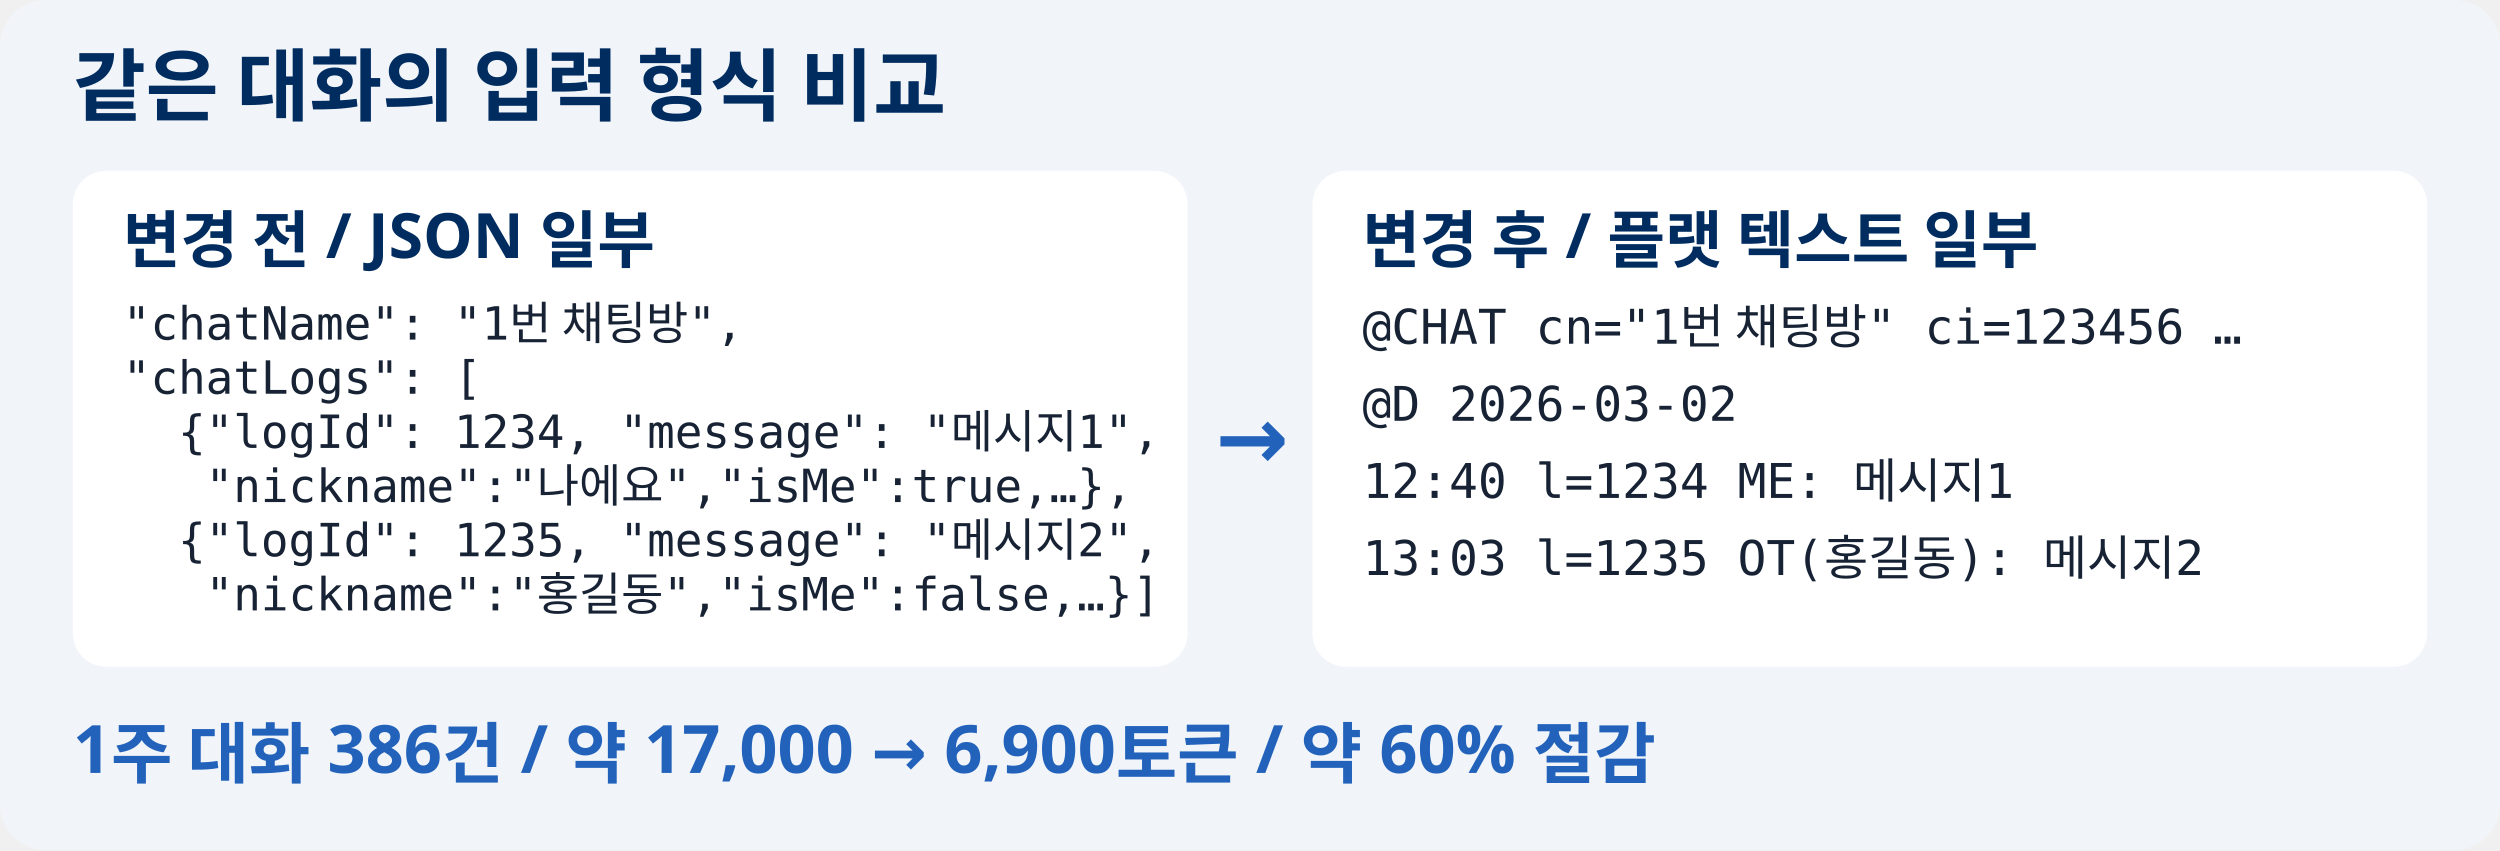
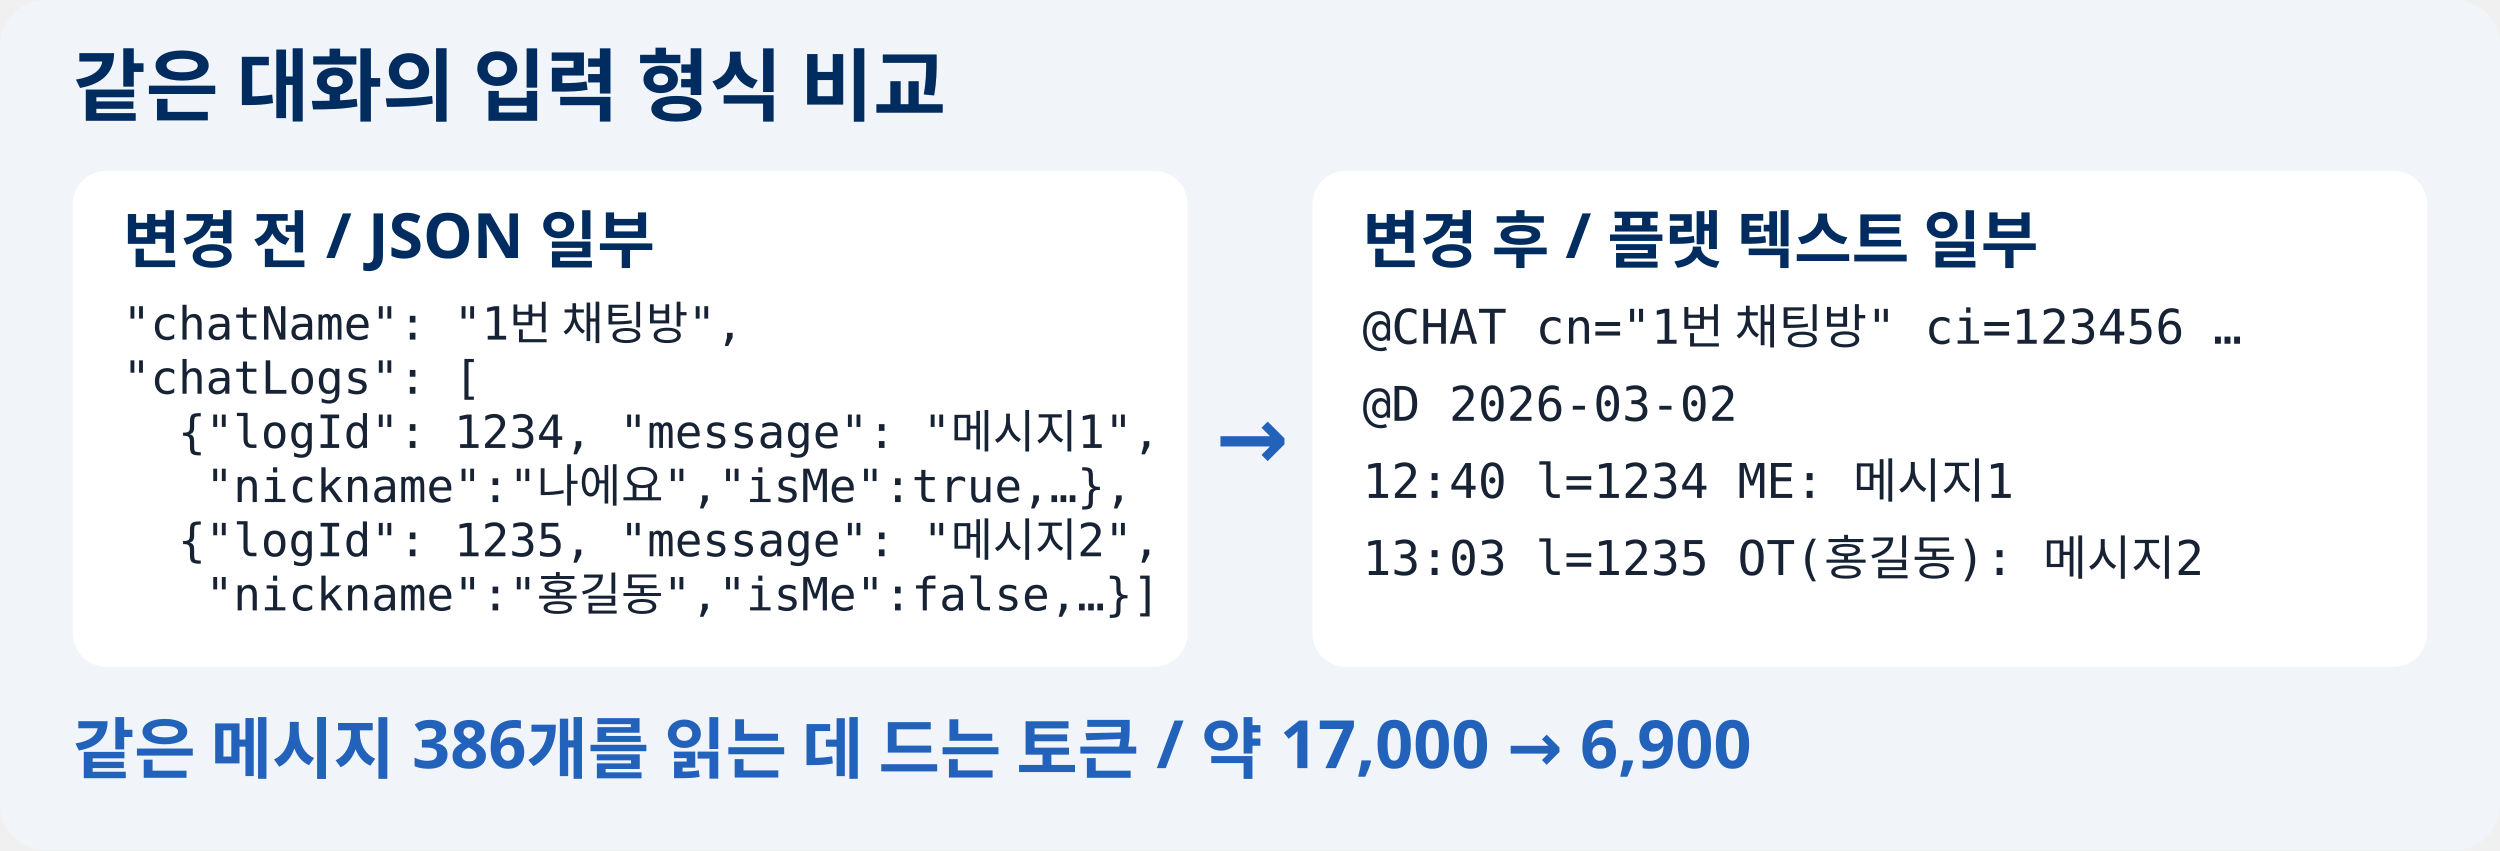
<svg xmlns="http://www.w3.org/2000/svg" viewBox="0 0 1200 408" width="1200" height="408" role="img" aria-labelledby="title">
  <rect x="0" y="0" width="1200" height="408" rx="22" fill="#f1f5fa" />
  <text x="35" y="55" font-family="Pretendard, Noto Sans KR, Apple SD Gothic Neo, sans-serif" font-size="38" font-weight="700" fill="#002c5f" text-anchor="start" xml:space="preserve">같은 대화의 입력 형식 비교</text>
  <rect x="35" y="82" width="535" height="238" rx="16" fill="#ffffff" />
  <rect x="630" y="82" width="535" height="238" rx="16" fill="#ffffff" />
  <text x="59" y="126" font-family="Pretendard, Noto Sans KR, Apple SD Gothic Neo, sans-serif" font-size="30" font-weight="700" fill="#002c5f" text-anchor="start" xml:space="preserve">변경 전 / JSON 일부</text>
  <text x="654" y="126" font-family="Pretendard, Noto Sans KR, Apple SD Gothic Neo, sans-serif" font-size="30" font-weight="700" fill="#002c5f" text-anchor="start" xml:space="preserve">변경 후 / 플랫 텍스트 일부</text>
  <text x="601" y="225" font-family="Pretendard, Noto Sans KR, Apple SD Gothic Neo, sans-serif" font-size="42" font-weight="700" fill="#2262ba" text-anchor="middle" xml:space="preserve">→</text>
  <text x="59" y="163" font-family="Menlo, Apple SD Gothic Neo, monospace" font-size="22" font-weight="400" fill="#172334" text-anchor="start" xml:space="preserve">"chatName": "1번 채팅방",</text>
  <text x="59" y="189" font-family="Menlo, Apple SD Gothic Neo, monospace" font-size="22" font-weight="400" fill="#172334" text-anchor="start" xml:space="preserve">"chatLogs": [</text>
  <text x="59" y="215" font-family="Menlo, Apple SD Gothic Neo, monospace" font-size="22" font-weight="400" fill="#172334" text-anchor="start" xml:space="preserve">  {"logId": 1234, "message": "메시지1",</text>
  <text x="59" y="241" font-family="Menlo, Apple SD Gothic Neo, monospace" font-size="22" font-weight="400" fill="#172334" text-anchor="start" xml:space="preserve">   "nickname":"나에요","isMe":true,…},</text>
  <text x="59" y="267" font-family="Menlo, Apple SD Gothic Neo, monospace" font-size="22" font-weight="400" fill="#172334" text-anchor="start" xml:space="preserve">  {"logId": 1235, "message": "메시지2",</text>
  <text x="59" y="293" font-family="Menlo, Apple SD Gothic Neo, monospace" font-size="22" font-weight="400" fill="#172334" text-anchor="start" xml:space="preserve">   "nickname":"홍길동","isMe":false,…}]</text>
  <text x="654" y="165" font-family="Menlo, Apple SD Gothic Neo, monospace" font-size="23" font-weight="400" fill="#172334" text-anchor="start" xml:space="preserve">@CHAT cn="1번 채팅방" ci=123456 …</text>
  <text x="654" y="202" font-family="Menlo, Apple SD Gothic Neo, monospace" font-size="23" font-weight="400" fill="#172334" text-anchor="start" xml:space="preserve">@D 2026-03-02</text>
  <text x="654" y="239" font-family="Menlo, Apple SD Gothic Neo, monospace" font-size="23" font-weight="400" fill="#172334" text-anchor="start" xml:space="preserve">12:40 l=1234 ME: 메시지1</text>
  <text x="654" y="276" font-family="Menlo, Apple SD Gothic Neo, monospace" font-size="23" font-weight="400" fill="#172334" text-anchor="start" xml:space="preserve">13:03 l=1235 OT(홍길동): 메시지2</text>
-   <text x="35" y="371" font-family="Pretendard, Noto Sans KR, Apple SD Gothic Neo, sans-serif" font-size="32" font-weight="700" fill="#2262ba" text-anchor="start" xml:space="preserve">1주 대화 386건 / 약 17,000 → 6,900토큰 / 약 60% 절감</text>
+   <text x="35" y="371" font-family="Pretendard, Noto Sans KR, Apple SD Gothic Neo, sans-serif" font-size="32" font-weight="700" fill="#2262ba" text-anchor="start" xml:space="preserve">같은 메시지 386개를 읽는 데 드는 토큰 / 약 17,000 → 6,900</text>
</svg>
